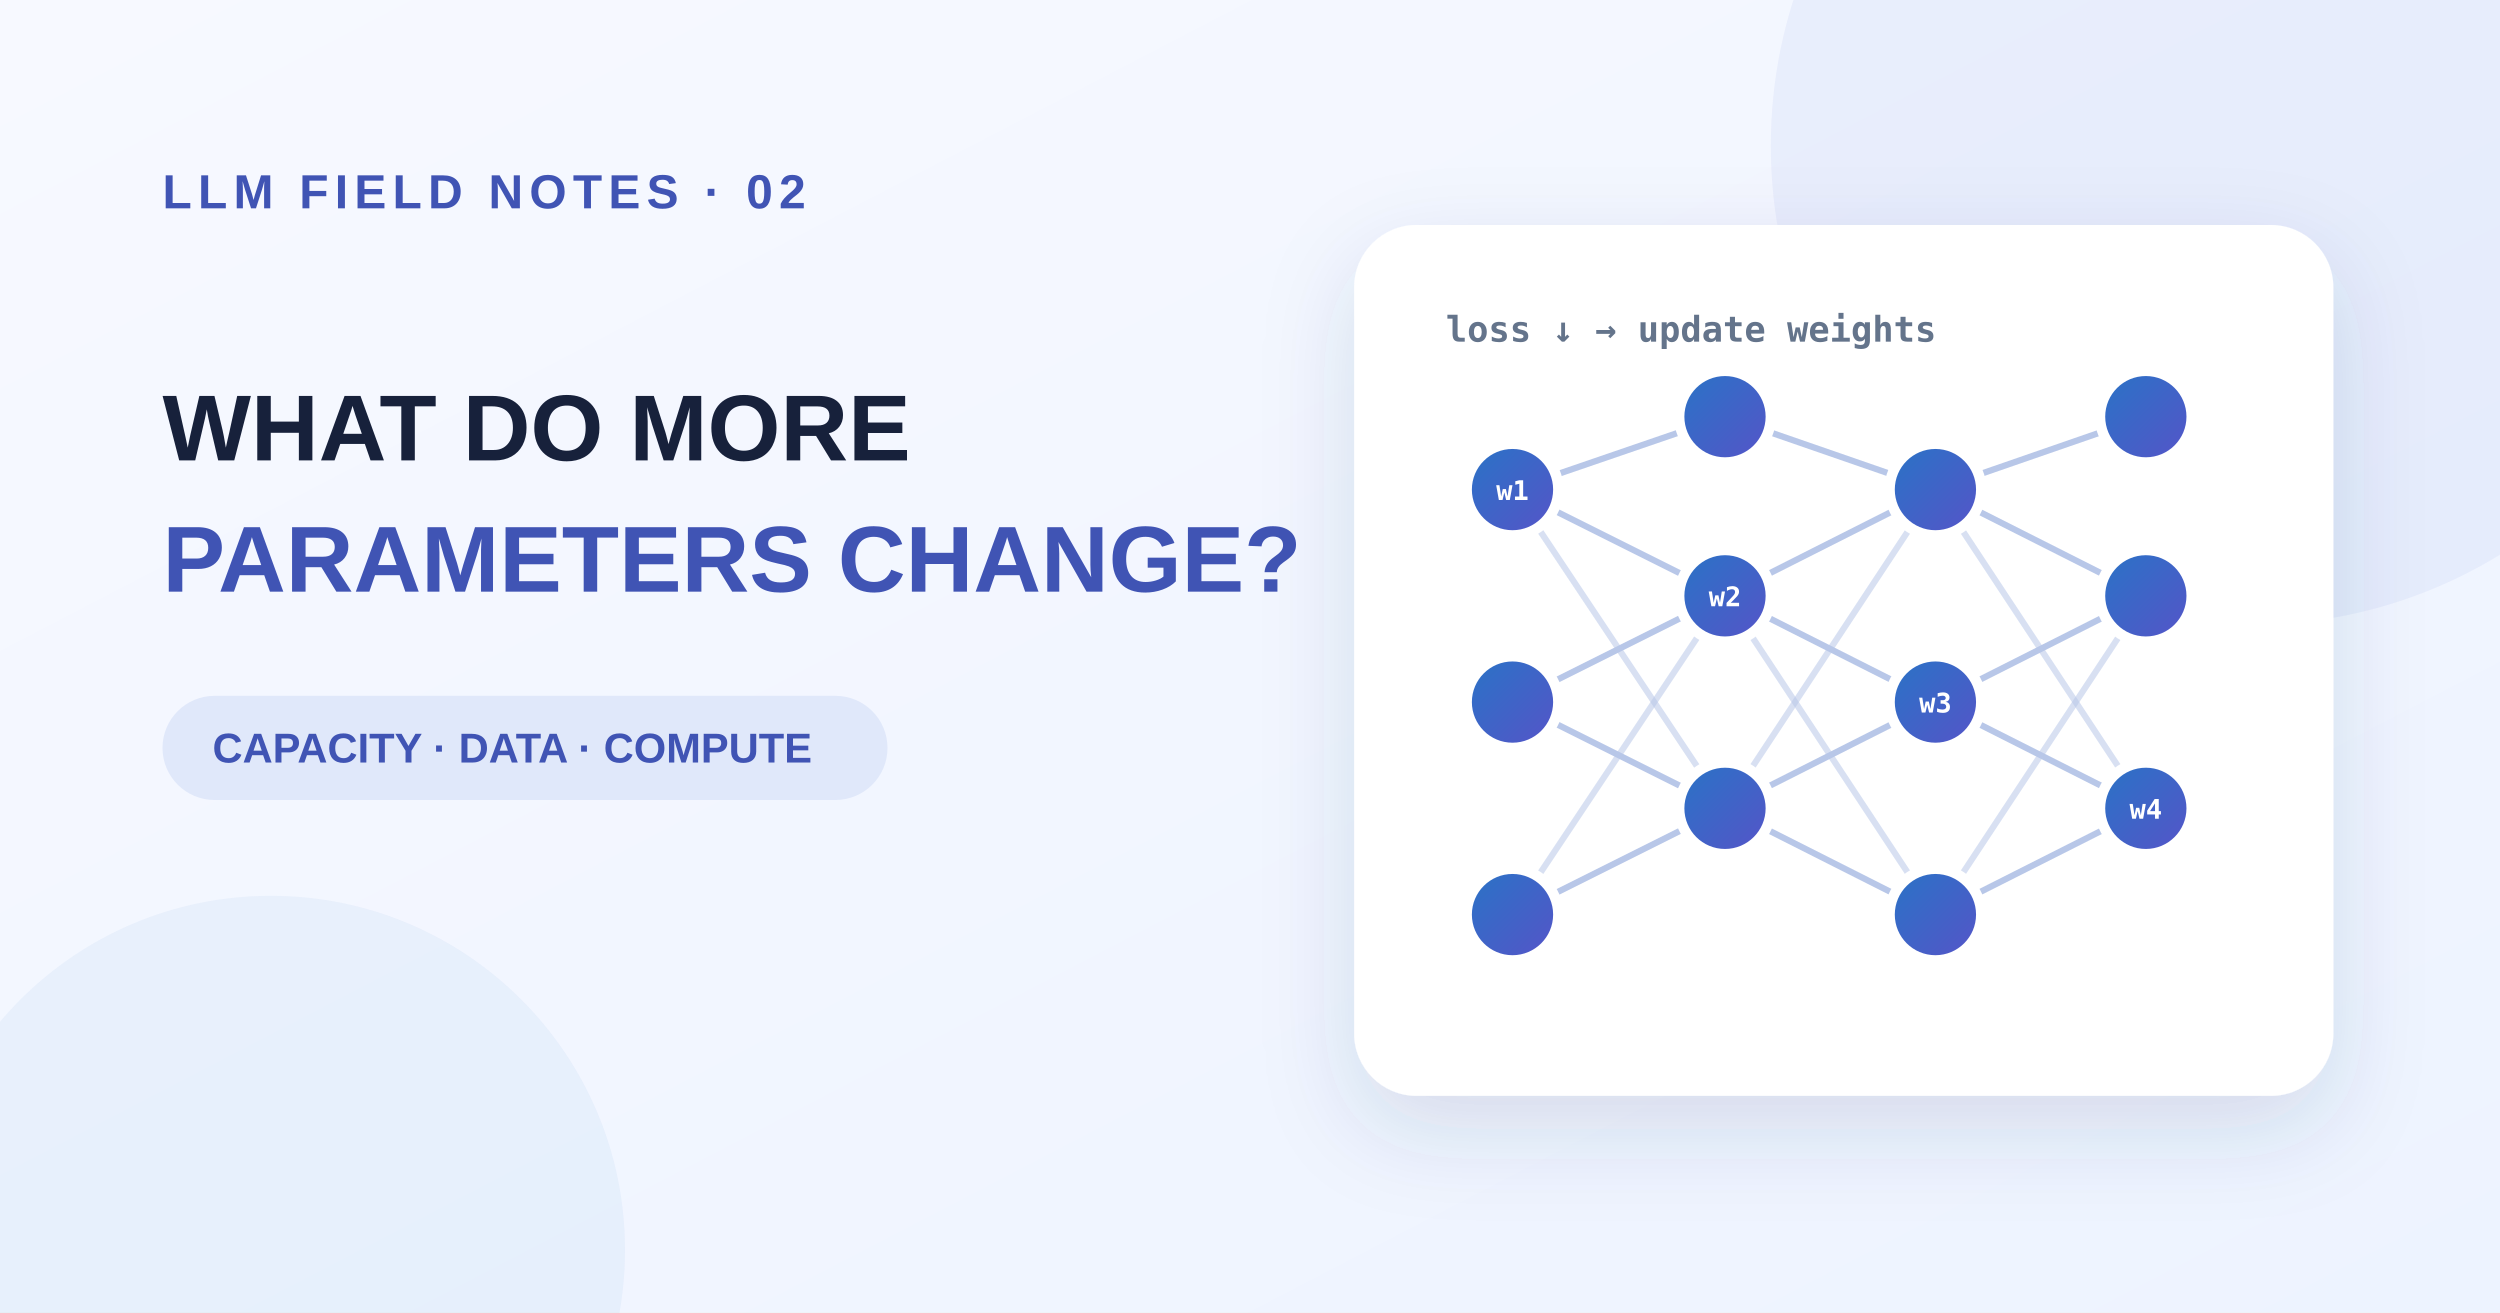
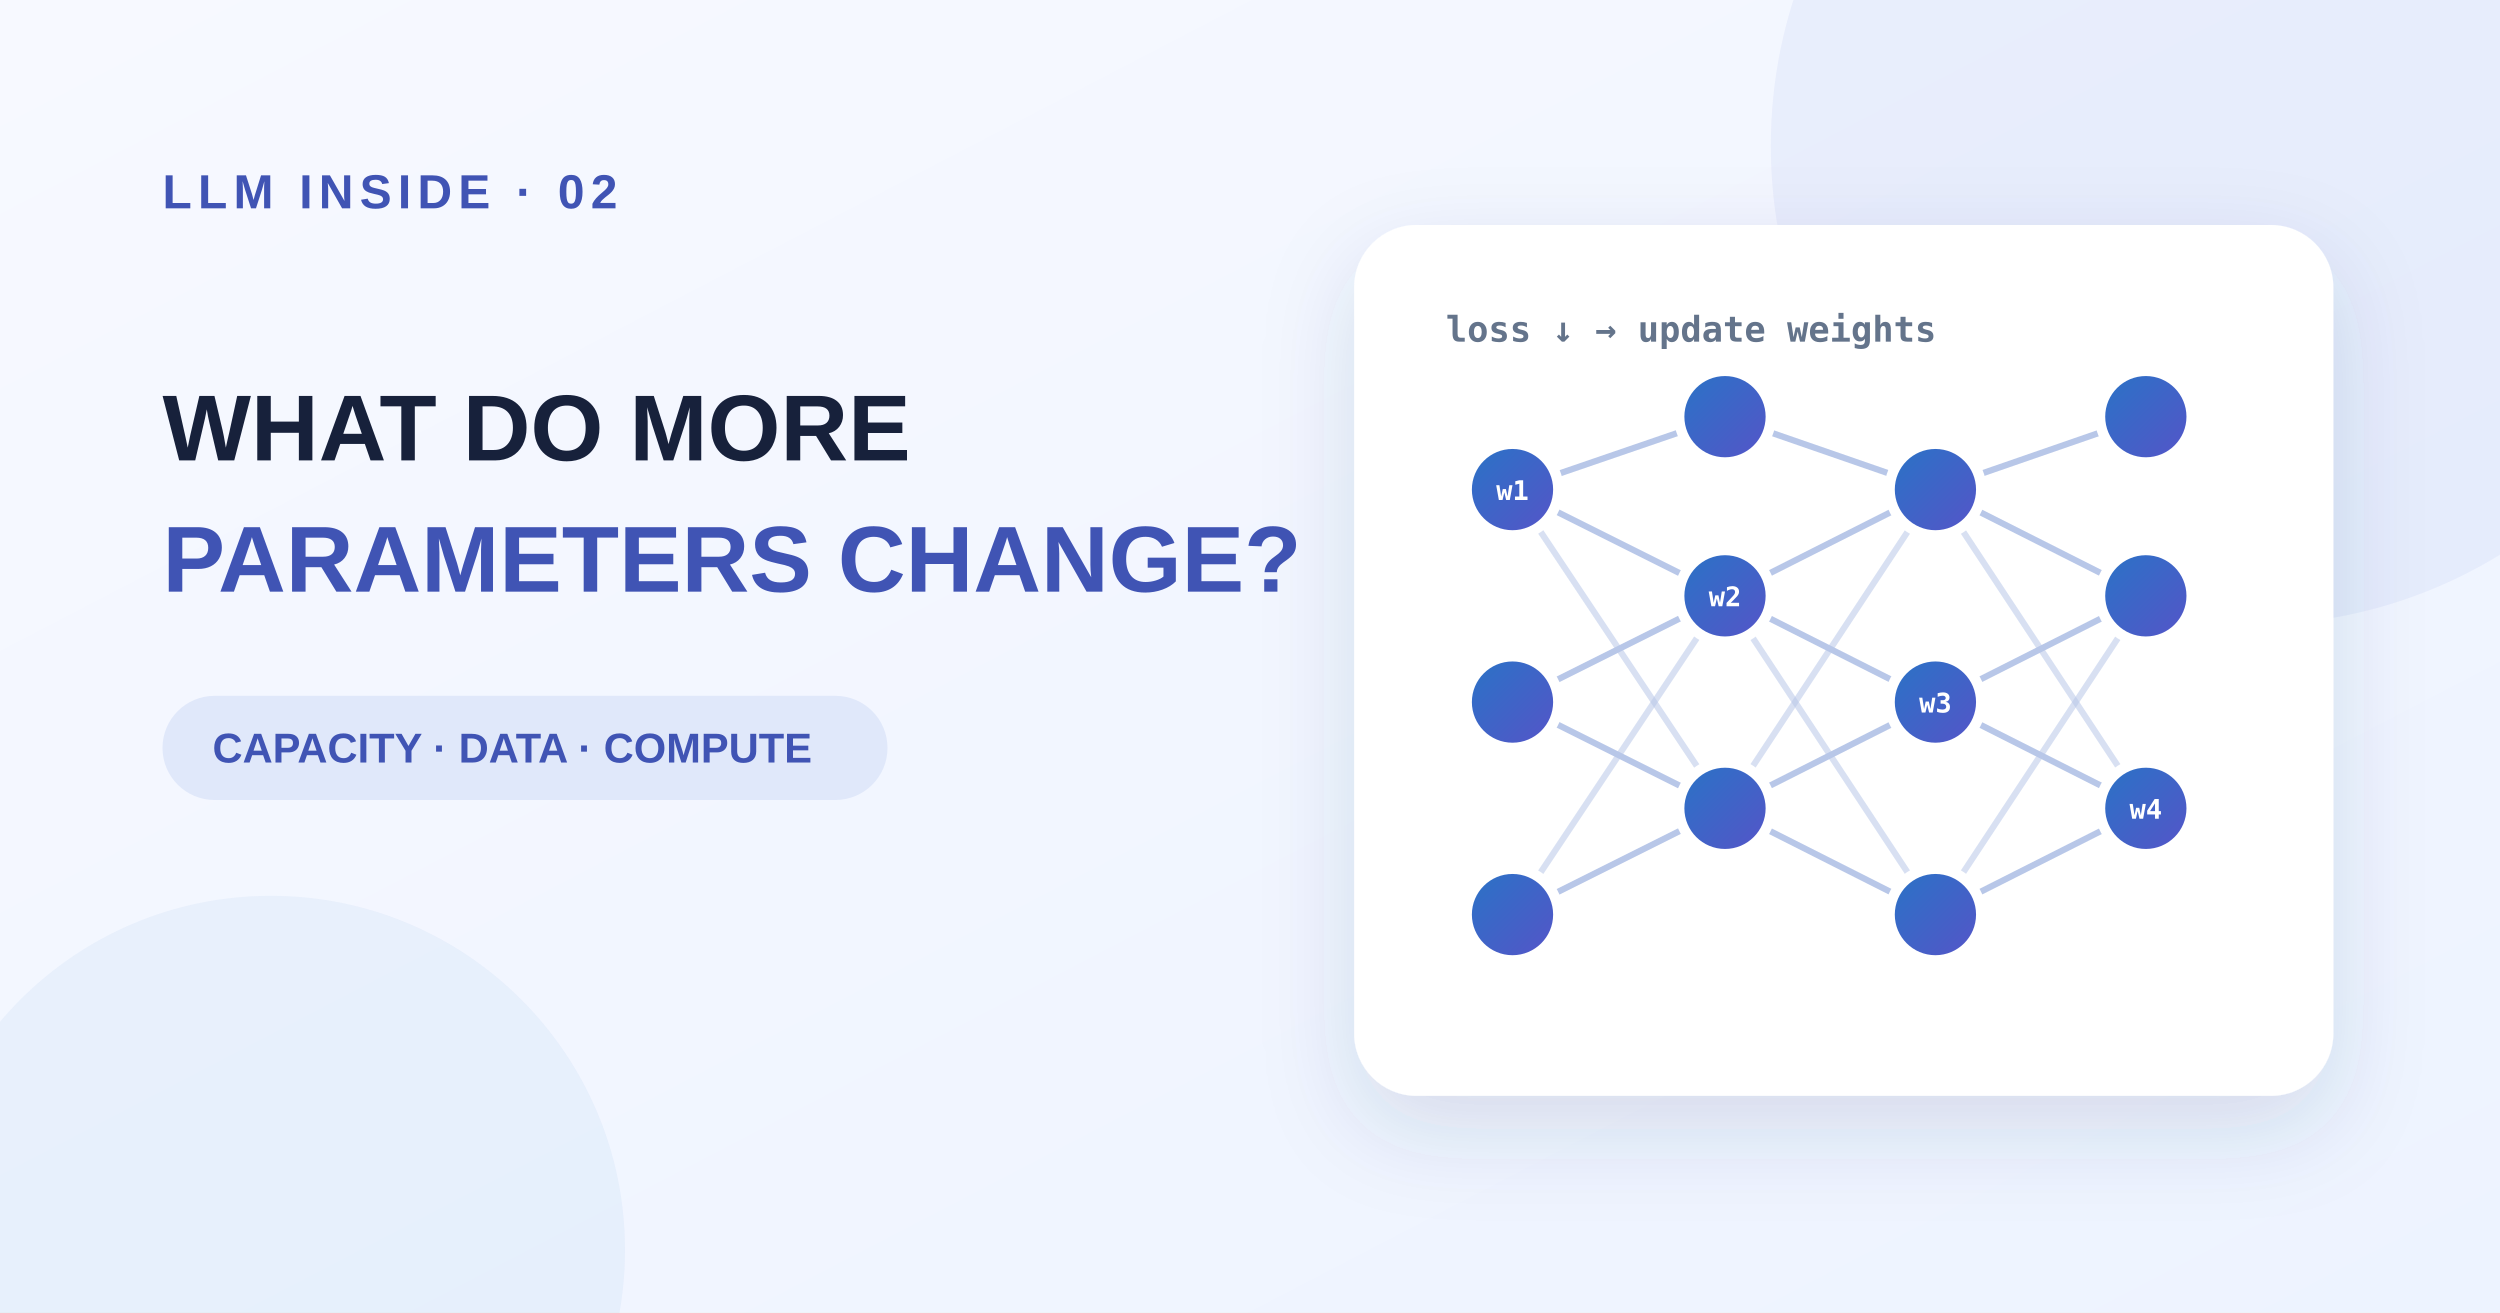
- <svg xmlns="http://www.w3.org/2000/svg" viewBox="0 0 1200 630" role="img" aria-label="LLM Field Notes Part 2, parameters and training">
+ <svg xmlns="http://www.w3.org/2000/svg" viewBox="0 0 1200 630" role="img" aria-label="LLM Inside Part 2, parameters and training">
  <defs>
    <linearGradient id="bg" x1="0" y1="0" x2="1" y2="1">
      <stop offset="0" stop-color="#f7f9ff" />
      <stop offset="1" stop-color="#edf3ff" />
    </linearGradient>
    <linearGradient id="accent" x1="0" y1="0" x2="1" y2="1">
      <stop offset="0" stop-color="#2874c6" />
      <stop offset="1" stop-color="#5753c8" />
    </linearGradient>
    <filter id="shadow" x="-20%" y="-20%" width="140%" height="140%">
      <feDropShadow dx="0" dy="16" stdDeviation="22" flood-color="#294a76" flood-opacity="0.14" />
    </filter>
  </defs>
  <rect width="1200" height="630" fill="url(#bg)" />
  <circle cx="1080" cy="70" r="230" fill="#4d64cf" opacity="0.07" />
  <circle cx="130" cy="600" r="170" fill="#3180c8" opacity="0.06" />
-   <text x="78" y="100" font-family="Pretendard,'Pretendard Variable',Arial,sans-serif" font-size="23" font-weight="750" letter-spacing="3" fill="#4054b4">LLM FIELD NOTES · 02</text>
+   <text x="78" y="100" font-family="Pretendard,'Pretendard Variable',Arial,sans-serif" font-size="23" font-weight="750" letter-spacing="3" fill="#4054b4">LLM INSIDE · 02</text>
  <text x="78" y="221" font-family="Pretendard,'Pretendard Variable',Arial,sans-serif" font-size="45" font-weight="800" fill="#17213b">WHAT DO MORE</text>
  <text x="78" y="284" font-family="Pretendard,'Pretendard Variable',Arial,sans-serif" font-size="45" font-weight="800" fill="#4054b4">PARAMETERS CHANGE?</text>
  <rect x="78" y="334" width="348" height="50" rx="25" fill="#e0e8fa" />
  <text x="102" y="366" font-family="Pretendard,'Pretendard Variable',Arial,sans-serif" font-size="20" font-weight="700" fill="#4054b4">CAPACITY · DATA · COMPUTE</text>
  <g filter="url(#shadow)">
    <rect x="650" y="108" width="470" height="418" rx="30" fill="#ffffff" />
  </g>
  <text x="694" y="164" font-family="ui-monospace,SFMono-Regular,Menlo,monospace" font-size="17" font-weight="700" fill="#64748b">loss ↓  →  update weights</text>
  <g fill="none" stroke="#b8c7e8" stroke-width="3">
    <path d="M726 235 L828 200 L929 235 L1030 200" />
    <path d="M726 235 L828 286 L929 235 L1030 286" />
    <path d="M726 337 L828 286 L929 337 L1030 286" />
    <path d="M726 337 L828 388 L929 337 L1030 388" />
    <path d="M726 439 L828 388 L929 439 L1030 388" />
    <path d="M726 235 L828 388 L929 235 L1030 388" opacity="0.55" />
    <path d="M726 439 L828 286 L929 439 L1030 286" opacity="0.55" />
  </g>
  <g fill="url(#accent)" stroke="#ffffff" stroke-width="5">
    <circle cx="726" cy="235" r="22" />
    <circle cx="726" cy="337" r="22" />
    <circle cx="726" cy="439" r="22" />
    <circle cx="828" cy="200" r="22" />
    <circle cx="828" cy="286" r="22" />
    <circle cx="828" cy="388" r="22" />
    <circle cx="929" cy="235" r="22" />
    <circle cx="929" cy="337" r="22" />
    <circle cx="929" cy="439" r="22" />
    <circle cx="1030" cy="200" r="22" />
    <circle cx="1030" cy="286" r="22" />
    <circle cx="1030" cy="388" r="22" />
  </g>
  <g font-family="ui-monospace,SFMono-Regular,Menlo,monospace" font-size="13" font-weight="800" fill="#ffffff" text-anchor="middle">
    <text x="726" y="240">w1</text>
    <text x="828" y="291">w2</text>
    <text x="929" y="342">w3</text>
    <text x="1030" y="393">w4</text>
  </g>
</svg>
